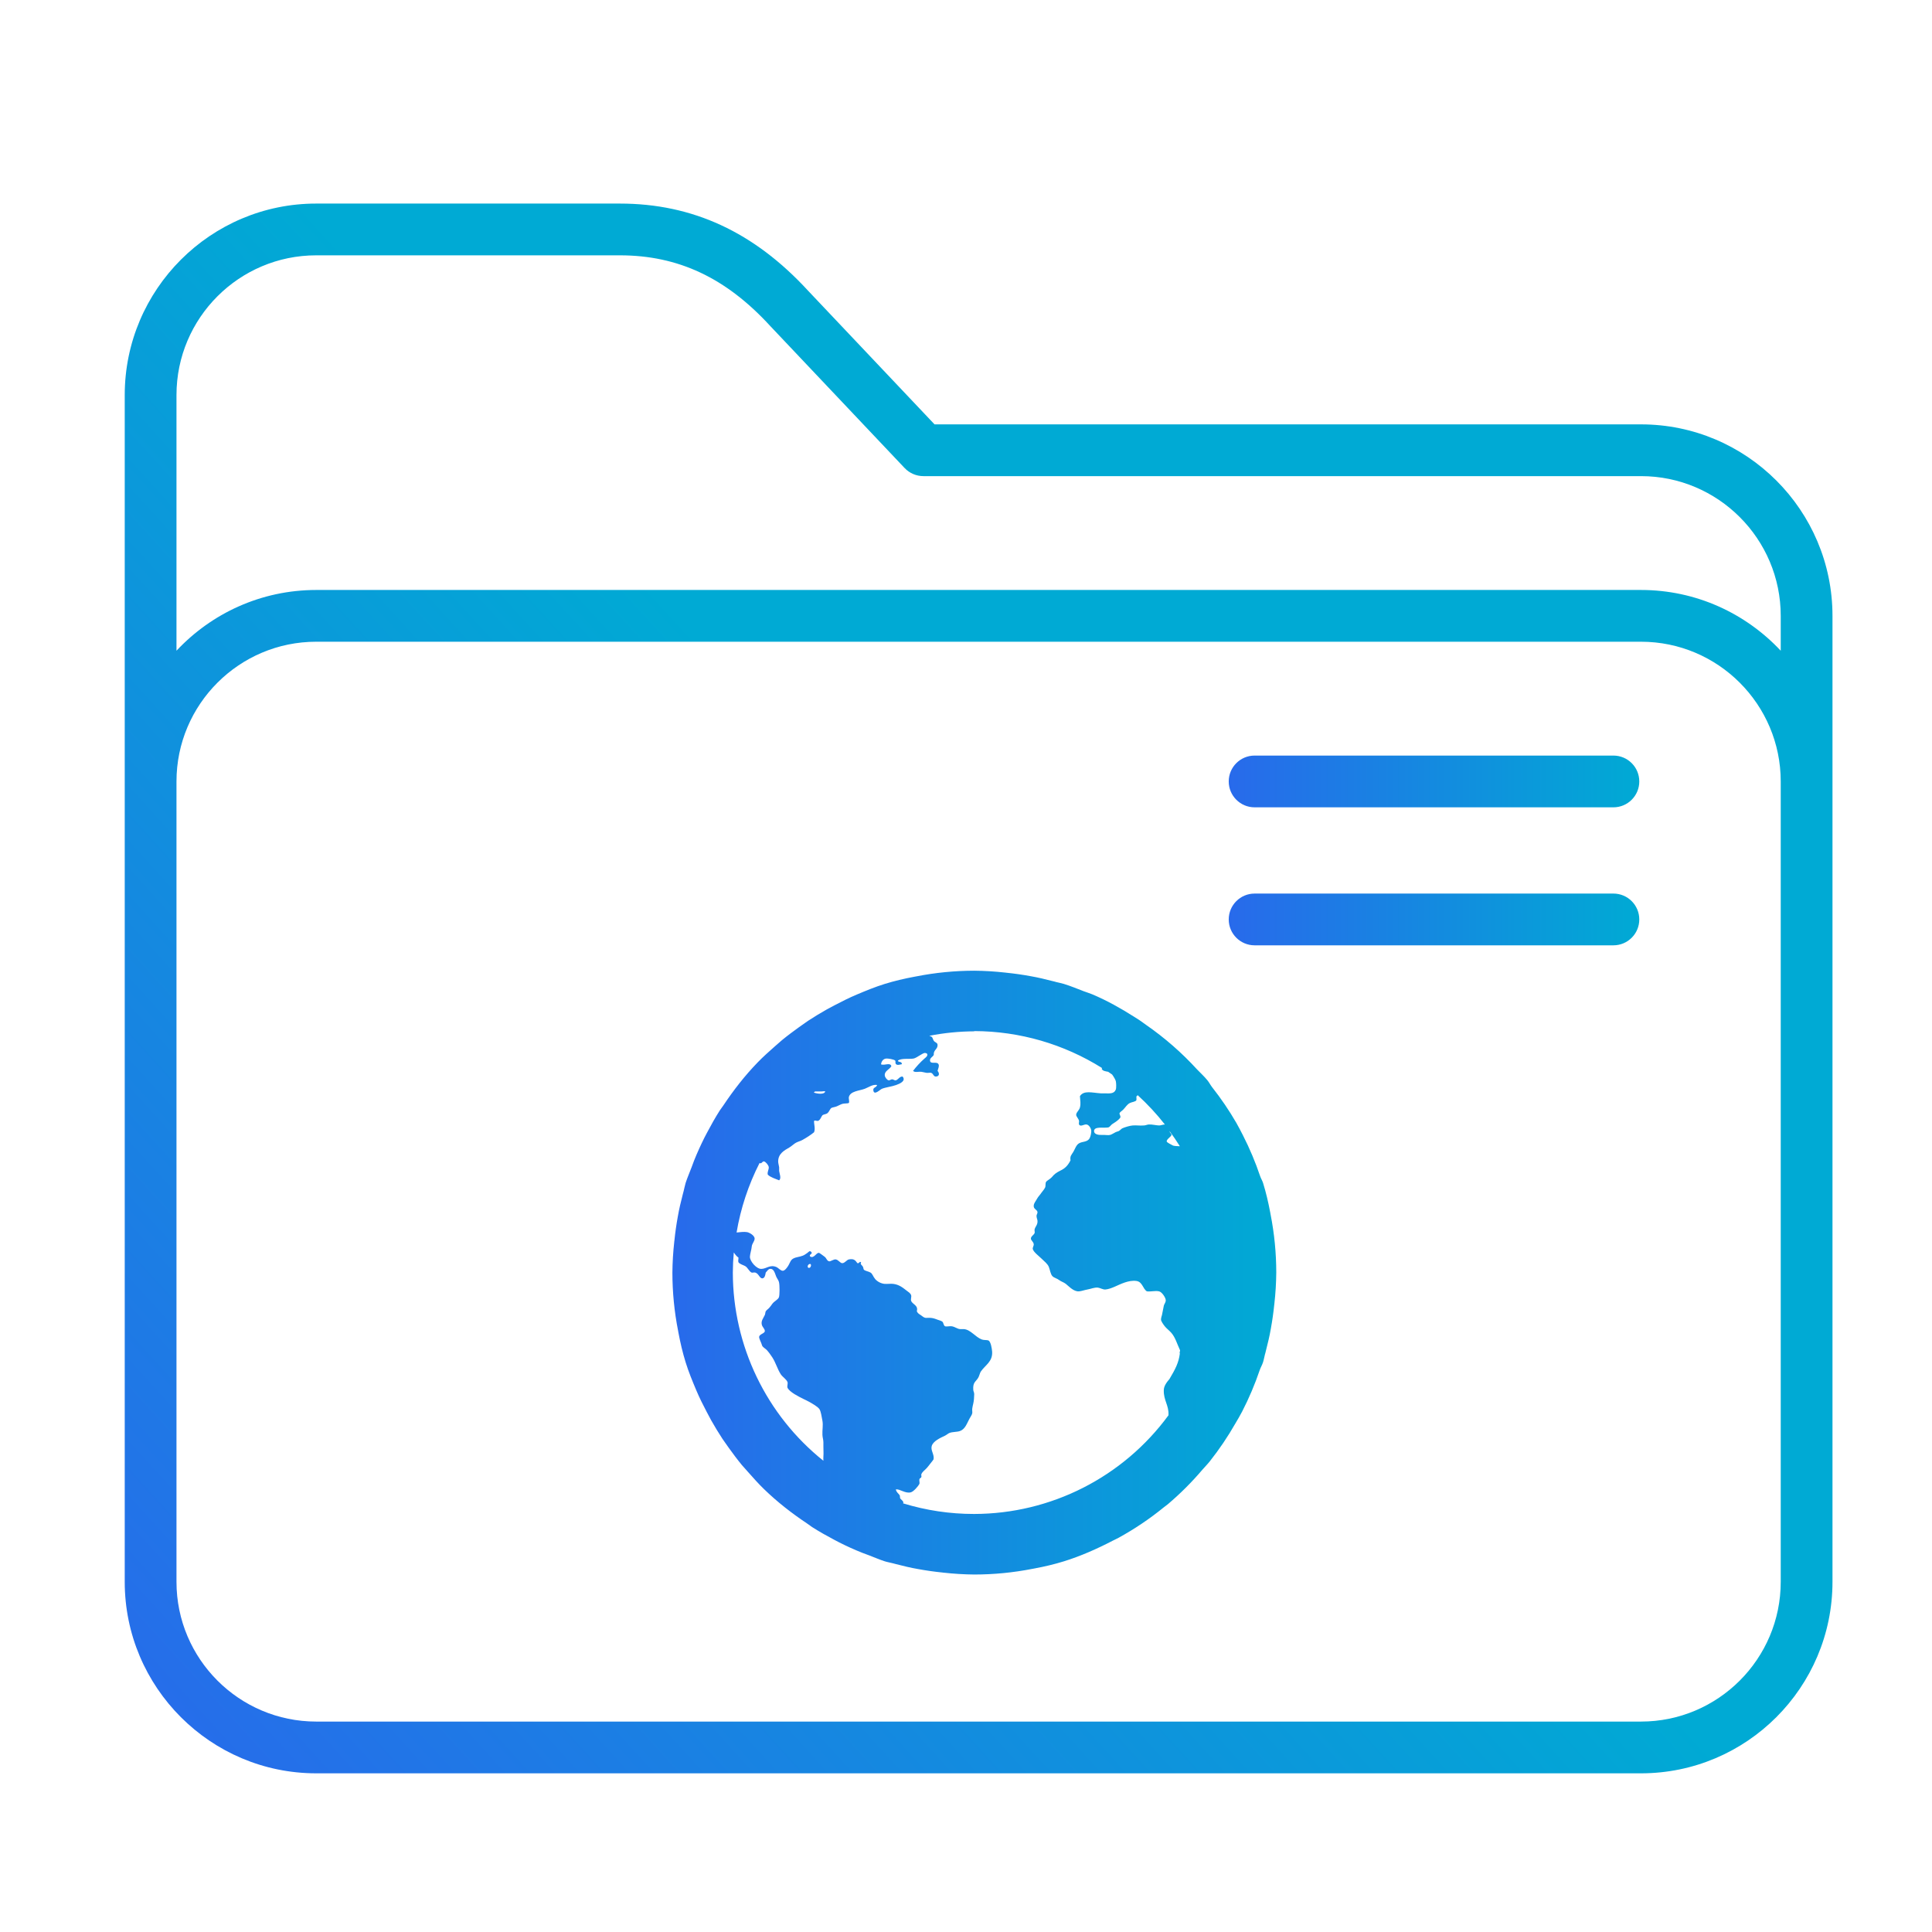
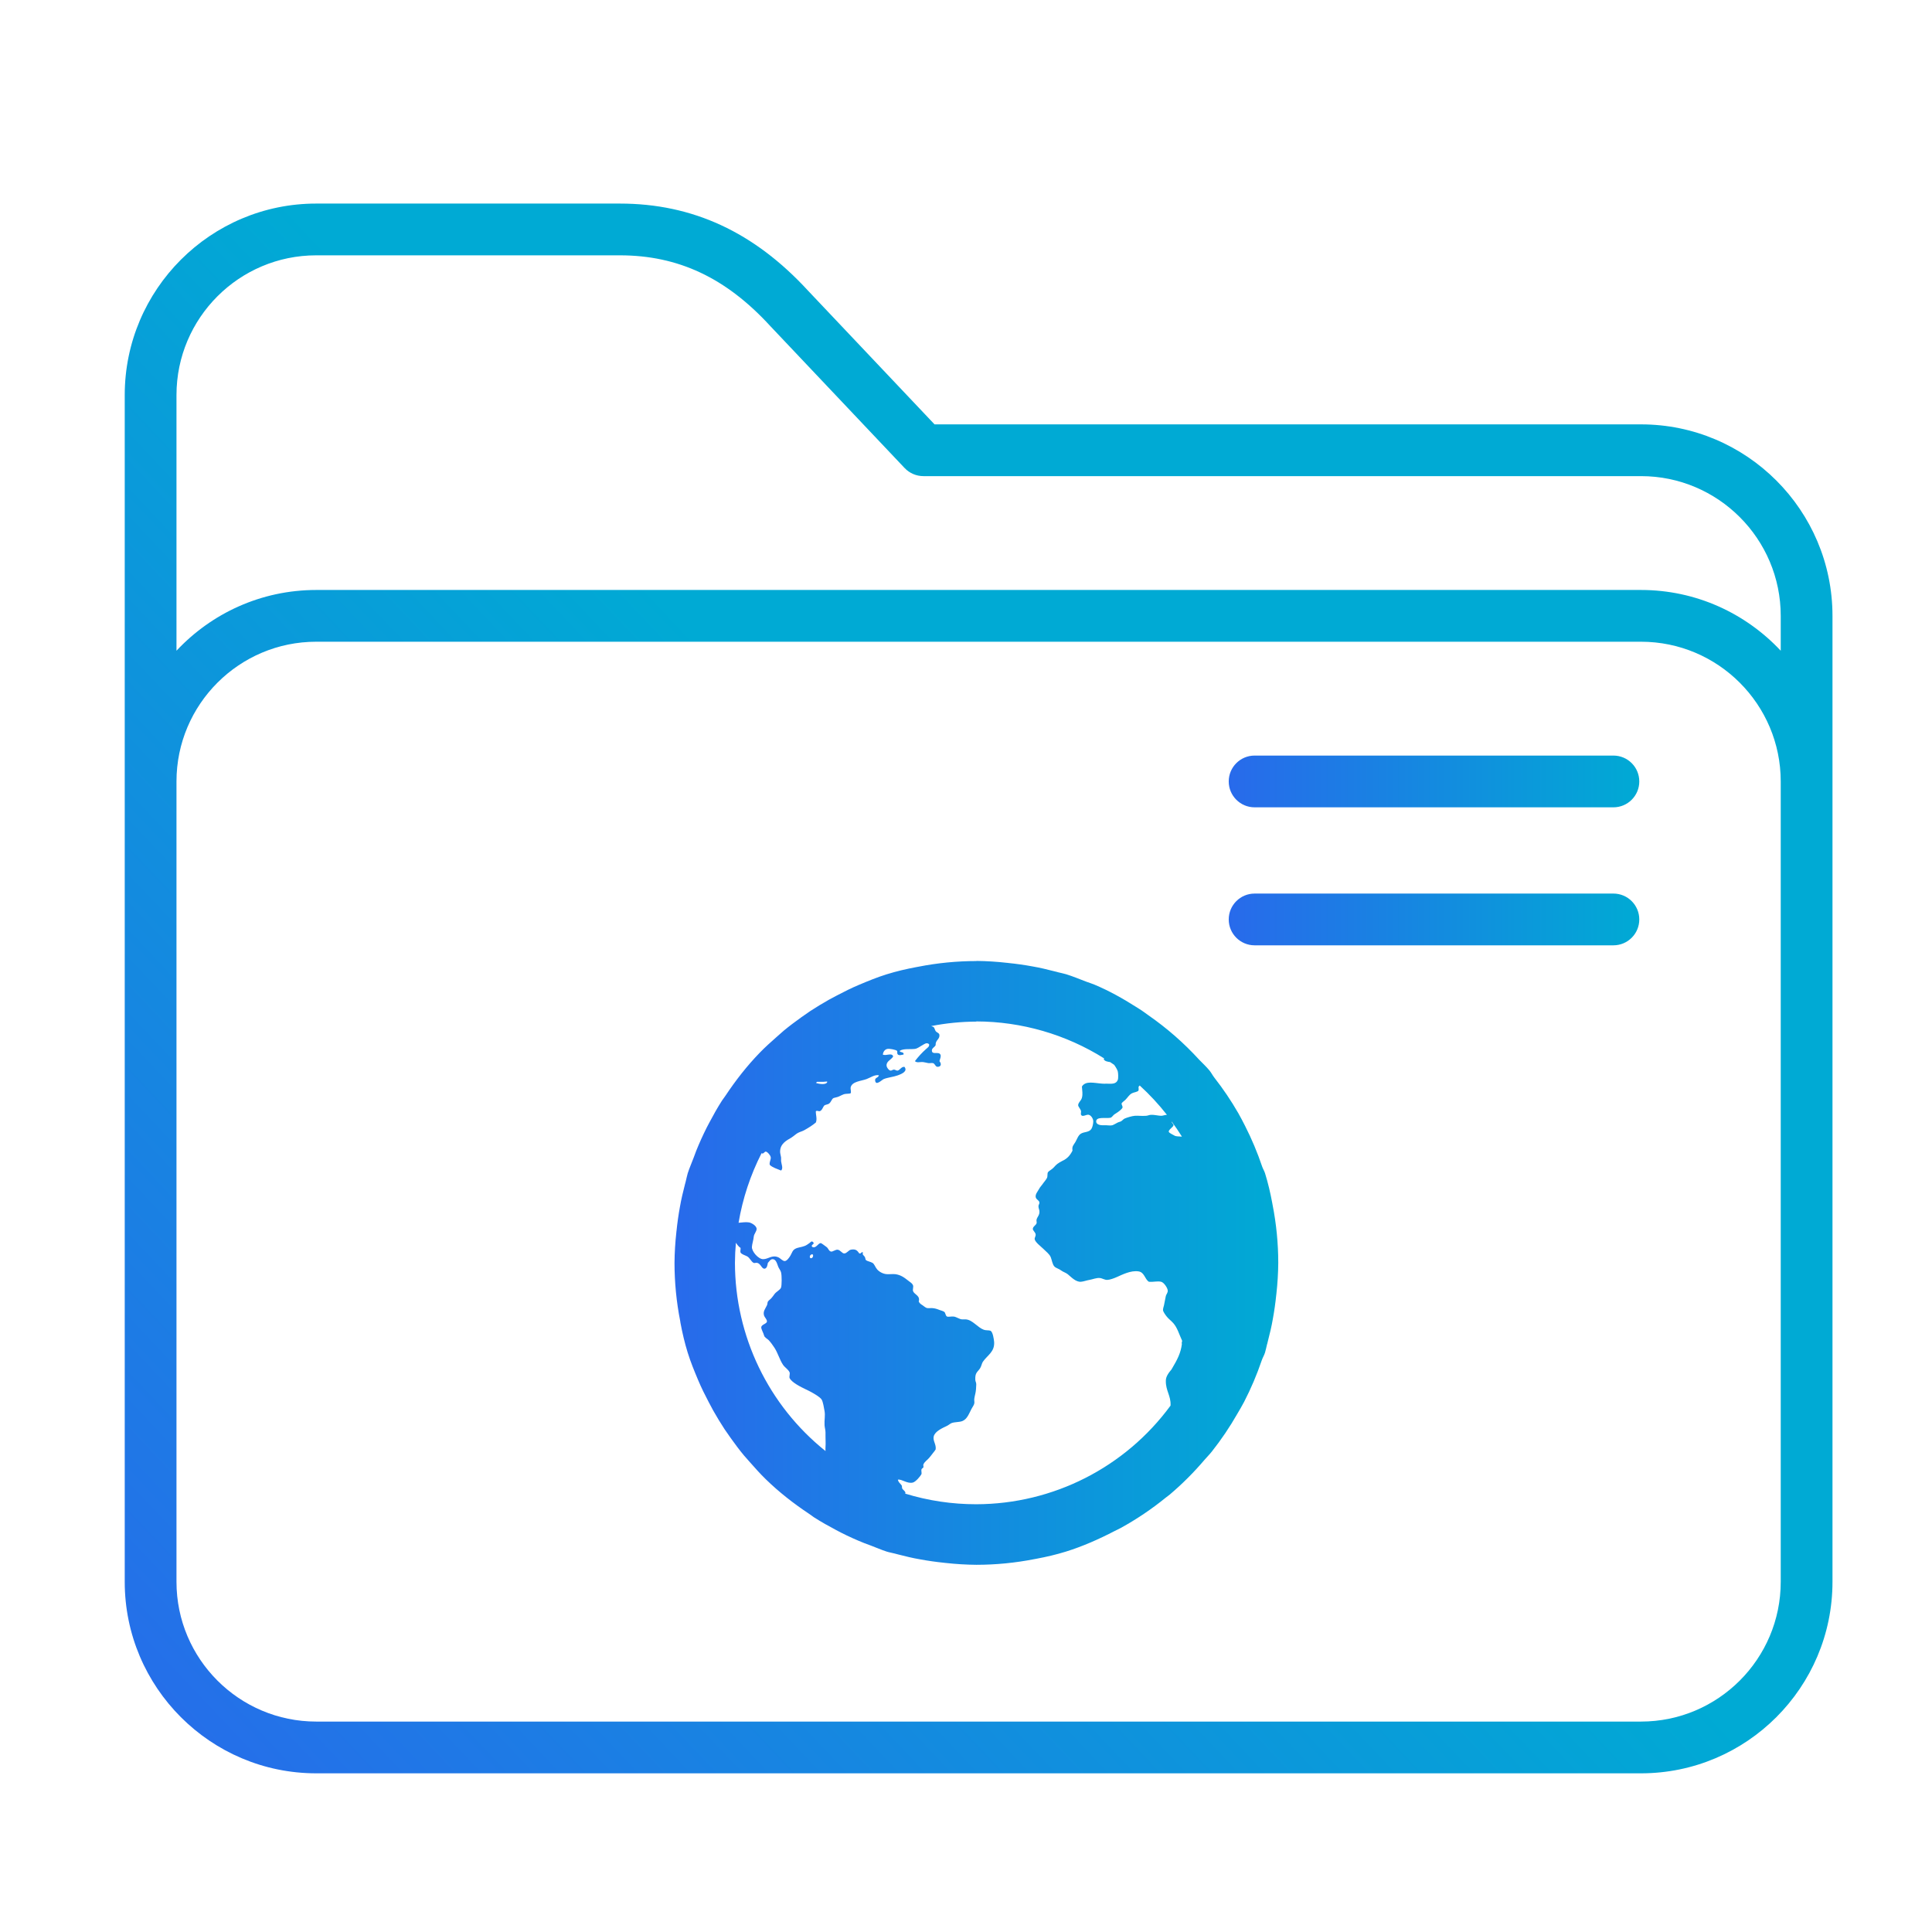
<svg xmlns="http://www.w3.org/2000/svg" xmlns:xlink="http://www.w3.org/1999/xlink" id="svg14" version="1.1" viewBox="0 0 32 32">
  <defs id="defs3051">
-     <linearGradient id="linearGradient847">
-       <stop style="stop-color:#286aeb;stop-opacity:1" offset="0" id="stop843" />
-       <stop style="stop-color:#00aad4;stop-opacity:1" offset="1" id="stop845" />
+     <linearGradient id="linearGradient848">
+       <stop style="stop-color:#286aeb;stop-opacity:1" offset="0" id="stop844" />
+       <stop style="stop-color:#00aad4;stop-opacity:1" offset="1" id="stop846" />
    </linearGradient>
    <style id="current-color-scheme" type="text/css">
      .ColorScheme-Text {
        color:#31363b;
      }
      .ColorScheme-Background {
        color:#eff0f1;
      }
      .ColorScheme-Highlight {
        color:#3daee9;
      }
      .ColorScheme-ViewText {
        color:#31363b;
      }
      .ColorScheme-ViewBackground {
        color:#fcfcfc;
      }
      .ColorScheme-ViewHover {
        color:#93cee9;
      }
      .ColorScheme-ViewFocus{
        color:#3daee9;
      }
      .ColorScheme-ButtonText {
        color:#31363b;
      }
      .ColorScheme-ButtonBackground {
        color:#eff0f1;
      }
      .ColorScheme-ButtonHover {
        color:#93cee9;
      }
      .ColorScheme-ButtonFocus{
        color:#3daee9;
      }
      </style>
-     <linearGradient xlink:href="#linearGradient847" id="linearGradient880" x1="3.536" y1="472.242" x2="255.484" y2="242.942" gradientUnits="userSpaceOnUse" />
-     <linearGradient xlink:href="#linearGradient847" id="linearGradient844" x1="320" y1="187.5" x2="439" y2="187.5" gradientUnits="userSpaceOnUse" />
-     <linearGradient xlink:href="#linearGradient847" id="linearGradient852" x1="320" y1="227.5" x2="439" y2="227.5" gradientUnits="userSpaceOnUse" />
-     <linearGradient xlink:href="#linearGradient847" id="linearGradient858" x1="11.138" y1="21.078" x2="21.138" y2="21.078" gradientUnits="userSpaceOnUse" />
+     <linearGradient xlink:href="#linearGradient848" id="linearGradient850" x1="0.344" y1="481.923" x2="256.09" y2="240.147" gradientUnits="userSpaceOnUse" />
+     <linearGradient xlink:href="#linearGradient848" id="linearGradient858" x1="11.172" y1="20.917" x2="21.171" y2="20.917" gradientUnits="userSpaceOnUse" />
+     <linearGradient xlink:href="#linearGradient848" id="linearGradient866" x1="320" y1="187.5" x2="439" y2="187.5" gradientUnits="userSpaceOnUse" />
+     <linearGradient xlink:href="#linearGradient848" id="linearGradient874" x1="320" y1="227.5" x2="439" y2="227.5" gradientUnits="userSpaceOnUse" />
  </defs>
  <g id="g8" transform="matrix(0.05714286,0,0,0.05714286,2.065953,2.228944)">
-     <path d="M 439.5,84 H 234.729 L 198.09,45.279 C 182.464,28.269 164.607,20 143.5,20 h -88 C 24.897,20 0,44.897 0,75.5 v 344 C 0,450.103 24.897,475 55.5,475 h 384 c 30.603,0 55.5,-24.897 55.5,-55.5 v -280 C 495,108.897 470.103,84 439.5,84 Z M 480,419.5 c 0,22.332 -18.168,40.5 -40.5,40.5 H 55.5 C 33.168,460 15,441.832 15,419.5 v -232 C 15,165.168 33.168,147 55.5,147 h 384 c 22.332,0 40.5,18.168 40.5,40.5 z M 439.5,132 H 55.5 C 39.536,132 25.135,138.784 15,149.61 V 75.5 C 15,53.168 33.168,35 55.5,35 h 88 c 16.92,0 30.768,6.503 43.579,20.465 0.026,0.028 0.052,0.057 0.079,0.084 l 38.895,41.105 C 227.469,98.151 229.439,99 231.5,99 h 208 c 22.332,0 40.5,18.168 40.5,40.5 v 10.11 C 469.865,138.784 455.464,132 439.5,132 Z" id="path2" style="fill:url(#linearGradient880);fill-opacity:1" />
-     <path d="m 431.5,180 h -104 c -4.142,0 -7.5,3.357 -7.5,7.5 0,4.143 3.358,7.5 7.5,7.5 h 104 c 4.142,0 7.5,-3.357 7.5,-7.5 0,-4.143 -3.358,-7.5 -7.5,-7.5 z" id="path4-3" style="fill:url(#linearGradient844);fill-opacity:1.0" />
-     <path d="m 431.5,220 h -104 c -4.142,0 -7.5,3.357 -7.5,7.5 0,4.143 3.358,7.5 7.5,7.5 h 104 c 4.142,0 7.5,-3.357 7.5,-7.5 0,-4.143 -3.358,-7.5 -7.5,-7.5 z" id="path6-6" style="fill:url(#linearGradient852);fill-opacity:1.0" />
+     <path d="M 439.5,84 H 234.729 L 198.09,45.279 C 182.464,28.269 164.607,20 143.5,20 h -88 C 24.897,20 0,44.897 0,75.5 v 344 C 0,450.103 24.897,475 55.5,475 h 384 c 30.603,0 55.5,-24.897 55.5,-55.5 v -280 C 495,108.897 470.103,84 439.5,84 Z M 480,419.5 c 0,22.332 -18.168,40.5 -40.5,40.5 H 55.5 C 33.168,460 15,441.832 15,419.5 v -232 C 15,165.168 33.168,147 55.5,147 h 384 c 22.332,0 40.5,18.168 40.5,40.5 z M 439.5,132 H 55.5 C 39.536,132 25.135,138.784 15,149.61 V 75.5 C 15,53.168 33.168,35 55.5,35 h 88 c 16.92,0 30.768,6.503 43.579,20.465 0.026,0.028 0.052,0.057 0.079,0.084 l 38.895,41.105 C 227.469,98.151 229.439,99 231.5,99 h 208 c 22.332,0 40.5,18.168 40.5,40.5 v 10.11 C 469.865,138.784 455.464,132 439.5,132 Z" id="path2" style="fill:url(#linearGradient850);fill-opacity:1" />
+     <path d="m 431.5,180 h -104 c -4.142,0 -7.5,3.357 -7.5,7.5 0,4.143 3.358,7.5 7.5,7.5 h 104 c 4.142,0 7.5,-3.357 7.5,-7.5 0,-4.143 -3.358,-7.5 -7.5,-7.5 z" id="path4-3" style="fill:url(#linearGradient866);fill-opacity:1.0" />
+     <path d="m 431.5,220 h -104 c -4.142,0 -7.5,3.357 -7.5,7.5 0,4.143 3.358,7.5 7.5,7.5 h 104 c 4.142,0 7.5,-3.357 7.5,-7.5 0,-4.143 -3.358,-7.5 -7.5,-7.5 z" id="path6-6" style="fill:url(#linearGradient874);fill-opacity:1.0" />
  </g>
-   <path id="path12" class="ColorScheme-Background" d="m 16.138,16.078 a 5,5 0 0 0 -0.961,0.094 5,5 0 0 0 -0.033,0.006 c -0.166,0.031 -0.329,0.069 -0.49,0.119 -0.159,0.049 -0.311,0.112 -0.463,0.176 -0.124,0.052 -0.243,0.112 -0.361,0.174 a 5,5 0 0 0 -0.135,0.072 c -0.106,0.06 -0.209,0.122 -0.311,0.189 a 5,5 0 0 0 -0.148,0.104 c -0.097,0.07 -0.193,0.141 -0.285,0.217 A 5,5 0 0 0 12.833,17.332 c -0.096,0.085 -0.192,0.17 -0.281,0.262 -0.213,0.219 -0.402,0.462 -0.572,0.717 a 5,5 0 0 0 -0.057,0.08 c -0.076,0.119 -0.145,0.242 -0.211,0.367 a 5,5 0 0 0 -0.043,0.082 c -0.062,0.124 -0.12,0.251 -0.172,0.381 a 5,5 0 0 0 -0.043,0.115 c -0.032,0.086 -0.07,0.17 -0.098,0.258 -0.014,0.045 -0.021,0.09 -0.033,0.135 a 5,5 0 0 0 -0.014,0.053 c -0.031,0.121 -0.061,0.243 -0.082,0.367 a 5,5 0 0 0 -0.057,0.402 c -4.11e-4,0.004 -0.002,0.008 -0.002,0.012 -1.28e-4,0.001 1.28e-4,0.003 0,0.004 a 5,5 0 0 0 -0.031,0.512 5,5 0 0 0 0.094,0.961 5,5 0 0 0 0.006,0.033 c 0.031,0.166 0.069,0.329 0.119,0.49 0.049,0.159 0.112,0.311 0.176,0.463 0.052,0.124 0.112,0.243 0.174,0.361 a 5,5 0 0 0 0.072,0.135 c 0.06,0.106 0.122,0.209 0.189,0.311 a 5,5 0 0 0 0.104,0.148 c 0.07,0.097 0.141,0.193 0.217,0.285 a 5,5 0 0 0 0.104,0.117 c 0.085,0.096 0.17,0.192 0.262,0.281 0.219,0.213 0.462,0.402 0.717,0.572 a 5,5 0 0 0 0.08,0.057 c 0.119,0.076 0.242,0.145 0.367,0.211 a 5,5 0 0 0 0.082,0.043 c 0.124,0.063 0.251,0.12 0.381,0.172 a 5,5 0 0 0 0.115,0.043 c 0.086,0.032 0.17,0.07 0.258,0.098 0.044,0.014 0.09,0.021 0.135,0.033 a 5,5 0 0 0 0.053,0.014 c 0.121,0.031 0.243,0.061 0.367,0.082 a 5,5 0 0 0 0.402,0.057 c 0.004,4.11e-4 0.008,0.002 0.012,0.002 a 5,5 0 0 0 0.004,0 5,5 0 0 0 0.512,0.031 5,5 0 0 0 0.961,-0.094 5,5 0 0 0 0.033,-0.006 c 0.166,-0.031 0.329,-0.069 0.49,-0.119 0.277,-0.086 0.549,-0.207 0.805,-0.34 0.033,-0.017 0.069,-0.033 0.102,-0.051 a 5,5 0 0 0 0.75,-0.506 c 0.021,-0.017 0.044,-0.032 0.064,-0.049 a 5,5 0 0 0 0.574,-0.574 c 0.04,-0.046 0.083,-0.089 0.121,-0.137 a 5,5 0 0 0 0.422,-0.625 c 0.039,-0.066 0.078,-0.131 0.113,-0.199 a 5,5 0 0 0 0.291,-0.686 c 0.015,-0.045 0.041,-0.085 0.055,-0.131 0.014,-0.044 0.021,-0.09 0.033,-0.135 0.001,-0.004 0.003,-0.008 0.004,-0.012 a 5,5 0 0 0 0.01,-0.041 c 0.031,-0.121 0.061,-0.243 0.082,-0.367 a 5,5 0 0 0 0.057,-0.402 5,5 0 0 0 0.002,-0.012 c 1.28e-4,-0.001 -1.28e-4,-0.003 0,-0.004 a 5,5 0 0 0 0.031,-0.512 5,5 0 0 0 -0.094,-0.961 5,5 0 0 0 -0.006,-0.033 c -0.031,-0.166 -0.069,-0.329 -0.119,-0.49 -0.012,-0.038 -0.034,-0.072 -0.047,-0.109 a 5,5 0 0 0 -0.285,-0.678 c -0.036,-0.071 -0.072,-0.14 -0.111,-0.209 A 5,5 0 0 0 20.077,18.008 c -0.029,-0.037 -0.05,-0.081 -0.08,-0.117 -0.053,-0.064 -0.113,-0.119 -0.17,-0.178 A 5,5 0 0 0 18.985,16.977 c -0.039,-0.027 -0.076,-0.056 -0.115,-0.082 a 5,5 0 0 0 -0.09,-0.057 c -0.219,-0.139 -0.447,-0.267 -0.689,-0.369 -0.045,-0.019 -0.094,-0.033 -0.141,-0.051 -0.109,-0.042 -0.218,-0.087 -0.328,-0.121 -0.045,-0.014 -0.09,-0.021 -0.135,-0.033 -0.004,-0.001 -0.008,-0.003 -0.012,-0.004 a 5,5 0 0 0 -0.041,-0.01 c -0.121,-0.031 -0.243,-0.061 -0.367,-0.082 a 5,5 0 0 0 -0.402,-0.057 5,5 0 0 0 -0.012,-0.002 c -0.001,-1.28e-4 -0.003,1.28e-4 -0.004,0 a 5,5 0 0 0 -0.512,-0.031 z m 0,1 a 4,4 0 0 1 2.117,0.613 c -0.002,0.005 -0.006,0.005 -0.008,0.012 0.018,0.037 0.064,0.041 0.107,0.049 a 4,4 0 0 1 0.066,0.045 c 0.025,0.034 0.055,0.085 0.061,0.109 0.007,0.025 0.011,0.113 0,0.141 -0.028,0.073 -0.104,0.064 -0.188,0.062 -0.023,0 -0.042,0.002 -0.062,0 -0.141,-0.009 -0.28,-0.054 -0.344,0.047 0.004,0.077 0.017,0.12 0,0.188 -0.013,0.049 -0.065,0.082 -0.062,0.125 10e-4,0.022 0.041,0.064 0.047,0.094 0.004,0.016 -0.007,0.048 0,0.062 0.024,0.045 0.083,-0.007 0.125,0 0.04,0.006 0.078,0.065 0.078,0.109 0,0.032 -0.011,0.094 -0.031,0.125 -0.04,0.06 -0.115,0.045 -0.172,0.078 -0.047,0.027 -0.066,0.093 -0.094,0.141 -0.03,0.051 -0.059,0.068 -0.047,0.141 -0.041,0.081 -0.087,0.133 -0.172,0.172 -0.025,0.011 -0.055,0.031 -0.078,0.047 -0.018,0.013 -0.037,0.033 -0.062,0.062 -0.032,0.035 -0.077,0.051 -0.094,0.078 -0.013,0.021 -0.002,0.066 -0.016,0.094 -0.02,0.038 -0.053,0.071 -0.078,0.109 -0.012,0.018 -0.034,0.039 -0.047,0.062 -0.029,0.053 -0.068,0.094 -0.062,0.141 0.004,0.044 0.06,0.055 0.062,0.094 0.002,0.022 -0.017,0.039 -0.016,0.062 0.001,0.035 0.013,0.051 0.016,0.078 0.006,0.067 -0.034,0.094 -0.047,0.141 -0.006,0.022 0.005,0.045 0,0.062 -0.011,0.034 -0.062,0.054 -0.062,0.094 -0.001,0.028 0.044,0.054 0.047,0.094 0.002,0.027 -0.021,0.053 -0.016,0.078 0.01,0.049 0.102,0.118 0.141,0.156 0.052,0.052 0.102,0.086 0.125,0.141 0.019,0.046 0.027,0.122 0.062,0.156 0.026,0.025 0.076,0.036 0.109,0.062 0.032,0.025 0.076,0.036 0.109,0.062 0.056,0.044 0.131,0.131 0.219,0.125 0.046,-0.004 0.089,-0.022 0.141,-0.031 0.054,-0.009 0.117,-0.037 0.172,-0.031 0.042,0.005 0.081,0.034 0.125,0.031 0.045,-0.003 0.104,-0.024 0.156,-0.047 0.09,-0.039 0.228,-0.113 0.359,-0.094 0.1,0.015 0.102,0.127 0.172,0.172 0.08,0.007 0.139,-0.015 0.203,0 0.048,0.012 0.105,0.102 0.109,0.141 0.005,0.039 -0.026,0.069 -0.031,0.094 -0.013,0.053 -0.022,0.123 -0.031,0.156 -0.007,0.026 -0.017,0.052 -0.016,0.078 0,0.024 0.038,0.079 0.062,0.109 0.03,0.038 0.073,0.068 0.109,0.109 0.066,0.076 0.094,0.18 0.141,0.281 0.012,0.025 -0.011,0.031 0,0.062 -0.02,0.153 -0.072,0.253 -0.172,0.422 -0.047,0.054 -0.095,0.119 -0.094,0.188 -0.004,0.164 0.085,0.248 0.078,0.406 -2.65e-4,0.004 2.48e-4,0.003 0,0.006 a 4,4 0 0 1 -3.219,1.635 4,4 0 0 1 -1.178,-0.176 c 2.12e-4,-0.005 0.006,-0.006 0.006,-0.012 -0.002,-0.026 -0.026,-0.039 -0.047,-0.062 -0.017,-0.02 -0.004,-0.044 -0.016,-0.062 -0.022,-0.032 -0.053,-0.047 -0.062,-0.094 0.065,-0.013 0.155,0.073 0.25,0.047 0.045,-0.013 0.12,-0.099 0.141,-0.141 0.006,-0.013 -0.007,-0.063 0,-0.078 0.008,-0.017 0.029,-0.022 0.031,-0.031 0.006,-0.025 -0.005,-0.032 0,-0.047 0.016,-0.046 0.067,-0.076 0.094,-0.109 0.021,-0.025 0.043,-0.052 0.062,-0.078 0.022,-0.028 0.032,-0.038 0.047,-0.062 0.014,-0.083 -0.051,-0.146 -0.031,-0.219 0.022,-0.082 0.14,-0.135 0.219,-0.172 0.027,-0.013 0.055,-0.039 0.078,-0.047 0.054,-0.019 0.121,-0.013 0.172,-0.031 0.085,-0.031 0.114,-0.125 0.156,-0.203 0.02,-0.036 0.043,-0.067 0.047,-0.094 0.003,-0.024 -0.005,-0.051 0,-0.078 0.005,-0.027 0.008,-0.048 0.016,-0.078 0.01,-0.039 0.016,-0.113 0.016,-0.156 0,-0.036 -0.015,-0.045 -0.016,-0.078 -0.006,-0.118 0.035,-0.123 0.078,-0.188 0.022,-0.032 0.031,-0.087 0.047,-0.109 0.074,-0.109 0.197,-0.163 0.188,-0.328 -0.004,-0.054 -0.022,-0.17 -0.062,-0.188 -0.023,-0.01 -0.076,-0.003 -0.109,-0.016 -0.107,-0.04 -0.185,-0.163 -0.297,-0.172 -0.024,-0.001 -0.036,10e-4 -0.062,0 -0.044,-0.001 -0.091,-0.041 -0.141,-0.047 -0.031,-0.004 -0.091,0.009 -0.109,0 -0.028,-0.014 -0.024,-0.063 -0.047,-0.078 -0.018,-0.013 -0.05,-0.021 -0.078,-0.031 -0.045,-0.017 -0.073,-0.028 -0.125,-0.031 -0.016,-0.001 -0.06,0.003 -0.078,0 -0.028,-0.005 -0.052,-0.031 -0.078,-0.047 -0.033,-0.02 -0.049,-0.034 -0.062,-0.062 0.03,-0.098 -0.074,-0.115 -0.094,-0.172 -0.009,-0.026 0.009,-0.07 0,-0.094 -0.012,-0.034 -0.041,-0.05 -0.078,-0.078 -0.065,-0.051 -0.125,-0.098 -0.219,-0.109 -0.042,-0.005 -0.091,0.003 -0.141,0 -0.053,-0.004 -0.116,-0.033 -0.156,-0.078 -0.038,-0.045 -0.045,-0.089 -0.078,-0.109 -0.032,-0.02 -0.088,-0.026 -0.109,-0.047 -0.01,-0.009 -0.007,-0.026 -0.016,-0.047 -0.016,-0.033 -0.051,-0.038 -0.031,-0.078 -0.036,-0.018 -0.023,0.023 -0.062,0.016 -0.035,-0.05 -0.061,-0.078 -0.141,-0.062 -0.036,0.007 -0.067,0.062 -0.109,0.062 -0.035,0.001 -0.063,-0.056 -0.109,-0.062 -0.035,-0.005 -0.085,0.037 -0.109,0.031 -0.039,-0.007 -0.043,-0.055 -0.078,-0.078 -0.026,-0.017 -0.079,-0.063 -0.094,-0.062 -0.045,10e-4 -0.078,0.096 -0.141,0.062 -0.031,-0.039 0.052,-0.042 0.016,-0.078 -0.027,-0.027 -0.041,0.001 -0.062,0.016 -0.025,0.017 -0.05,0.037 -0.078,0.047 -0.063,0.024 -0.107,0.021 -0.156,0.047 -0.045,0.024 -0.052,0.063 -0.078,0.109 -0.021,0.038 -0.062,0.092 -0.094,0.094 -0.038,0.002 -0.075,-0.048 -0.109,-0.062 -0.105,-0.045 -0.164,0.03 -0.25,0.031 -0.08,10e-4 -0.191,-0.128 -0.188,-0.203 0.002,-0.046 0.026,-0.115 0.031,-0.172 0.005,-0.045 0.046,-0.083 0.047,-0.125 10e-4,-0.055 -0.089,-0.103 -0.125,-0.109 -0.051,-0.009 -0.112,1.84e-4 -0.174,0.006 a 4,4 0 0 1 0.381,-1.152 c 0.003,9.2e-4 0.009,0.006 0.012,0.006 0.029,0.001 0.035,-0.036 0.062,-0.031 0.027,0.005 0.074,0.061 0.078,0.094 0.004,0.041 -0.028,0.08 -0.016,0.125 0.043,0.044 0.127,0.068 0.188,0.094 0.04,-0.033 0.006,-0.109 0,-0.156 -10e-4,-0.021 0.002,-0.043 0,-0.062 -0.005,-0.033 -0.016,-0.066 -0.016,-0.094 0,-0.13 0.1,-0.183 0.188,-0.234 0.037,-0.022 0.077,-0.062 0.109,-0.078 0.046,-0.023 0.071,-0.025 0.109,-0.047 0.069,-0.039 0.134,-0.081 0.188,-0.125 0.025,-0.059 -0.002,-0.129 0,-0.188 0.025,-0.015 0.036,0.002 0.062,0 0.042,-0.009 0.055,-0.07 0.078,-0.094 0.014,-0.014 0.062,-0.018 0.078,-0.031 0.042,-0.033 0.042,-0.079 0.078,-0.094 0.013,-0.005 0.042,-0.01 0.062,-0.016 0.027,-0.007 0.066,-0.032 0.109,-0.047 0.028,-0.01 0.099,-0.005 0.109,-0.016 0.014,-0.014 -0.004,-0.073 0,-0.094 0.022,-0.103 0.174,-0.106 0.266,-0.141 0.064,-0.025 0.132,-0.076 0.203,-0.062 -0.014,0.049 -0.074,0.035 -0.062,0.094 0.015,0.083 0.112,-0.02 0.141,-0.031 0.056,-0.024 0.162,-0.036 0.234,-0.062 0.064,-0.023 0.169,-0.067 0.109,-0.141 -0.05,-0.003 -0.066,0.044 -0.109,0.062 -0.03,0.005 -0.037,-0.014 -0.062,-0.016 -0.025,-0.001 -0.038,0.02 -0.062,0.016 -0.025,-0.005 -0.059,-0.049 -0.062,-0.078 -0.01,-0.076 0.079,-0.1 0.109,-0.156 -0.021,-0.069 -0.114,-0.004 -0.172,-0.031 0.006,-0.041 0.03,-0.086 0.078,-0.094 0.039,-0.006 0.133,0.012 0.156,0.031 0.014,0.012 -0.005,0.043 0.016,0.062 0.024,0.021 0.063,0.005 0.094,0 0.011,-0.052 -0.072,-0.029 -0.062,-0.062 0.062,-0.04 0.175,-0.021 0.25,-0.031 0.044,-0.006 0.086,-0.042 0.125,-0.062 0.036,-0.021 0.071,-0.05 0.109,-0.016 0.011,0.037 -0.026,0.059 -0.047,0.078 -0.07,0.062 -0.133,0.131 -0.188,0.203 0.034,0.033 0.084,0.009 0.141,0.016 0.022,0.003 0.055,0.012 0.078,0.016 0.027,0.005 0.056,-0.005 0.078,0 0.038,0.009 0.04,0.062 0.078,0.062 0.062,0 0.067,-0.052 0.031,-0.094 0.011,-0.043 0.031,-0.079 0.016,-0.109 -0.028,-0.056 -0.135,0.009 -0.141,-0.062 -0.004,-0.045 0.046,-0.059 0.062,-0.094 -0.007,-0.087 0.072,-0.093 0.062,-0.172 -0.005,-0.033 -0.04,-0.032 -0.062,-0.062 -0.012,-0.016 -0.018,-0.051 -0.031,-0.062 -0.012,-0.01 -0.028,-0.013 -0.043,-0.02 a 4,4 0 0 1 0.746,-0.074 z m -2.639,1 c 0.012,-0.002 0.031,0.002 0.045,0 0.021,-10e-4 0.04,0 0.062,0 0.023,0 0.053,-0.009 0.062,0 -0.014,0.056 -0.135,0.038 -0.189,0.018 a 4,4 0 0 1 0.02,-0.018 z m 5.344,0.061 a 4,4 0 0 1 0.451,0.486 c -0.033,0 -0.066,0.016 -0.094,0.016 -0.04,0.001 -0.122,-0.02 -0.172,-0.016 -0.03,0.002 -0.05,0.014 -0.078,0.016 -0.079,0.006 -0.126,-0.005 -0.188,0 -0.045,0.003 -0.13,0.028 -0.172,0.047 -0.021,0.01 -0.035,0.033 -0.062,0.047 -0.013,0.006 -0.03,0.008 -0.047,0.016 -0.025,0.012 -0.069,0.041 -0.094,0.047 -0.035,0.009 -0.076,-0.003 -0.141,0 -0.046,0.002 -0.124,-0.007 -0.125,-0.062 -10e-4,-0.085 0.154,-0.048 0.234,-0.062 0.03,-0.006 0.042,-0.042 0.078,-0.062 0.017,-0.01 0.03,-0.02 0.047,-0.031 0.027,-0.019 0.074,-0.056 0.078,-0.078 0.003,-0.02 -0.018,-0.048 -0.016,-0.062 0.004,-0.019 0.038,-0.038 0.062,-0.062 0.038,-0.038 0.062,-0.085 0.109,-0.109 0.032,-0.017 0.095,-0.021 0.109,-0.047 0.004,-0.029 -9.9e-4,-0.036 0,-0.062 0.011,-0.01 0.014,-0.012 0.018,-0.018 z m 0.529,0.596 a 4,4 0 0 1 0.17,0.25 c -0.005,-1.06e-4 -0.008,8.75e-4 -0.014,0 -0.031,-0.003 -0.084,-1.95e-4 -0.109,-0.016 -0.025,-0.015 -0.087,-0.042 -0.094,-0.062 -0.01,-0.034 0.076,-0.081 0.078,-0.109 0.002,-0.022 -0.027,-0.03 -0.031,-0.062 z m -7.219,2.008 c 0.024,0.035 0.05,0.07 0.078,0.086 0.002,0.029 -0.009,0.056 0,0.078 0.024,0.032 0.071,0.042 0.109,0.062 0.046,0.025 0.066,0.089 0.109,0.109 0.015,0.006 0.039,-0.007 0.062,0 0.06,0.018 0.073,0.109 0.125,0.094 0.034,-0.01 0.041,-0.061 0.047,-0.094 0.023,-0.025 0.043,-0.062 0.078,-0.062 0.056,-10e-4 0.073,0.07 0.094,0.125 0.012,0.031 0.039,0.061 0.047,0.094 0.014,0.056 0.012,0.216 0,0.25 -0.015,0.042 -0.075,0.064 -0.109,0.109 -0.016,0.022 -0.034,0.048 -0.047,0.062 -0.022,0.027 -0.046,0.038 -0.062,0.062 -0.009,0.014 -0.007,0.043 -0.016,0.062 -0.027,0.058 -0.07,0.102 -0.047,0.172 0.009,0.028 0.047,0.06 0.047,0.094 0,0.04 -0.087,0.05 -0.094,0.094 -0.005,0.032 0.037,0.098 0.047,0.141 0.007,0.032 0.059,0.057 0.078,0.078 0.032,0.035 0.065,0.08 0.094,0.125 0.057,0.088 0.084,0.195 0.141,0.281 0.03,0.044 0.089,0.078 0.109,0.125 0.01,0.024 -0.009,0.072 0,0.094 0.033,0.074 0.192,0.151 0.266,0.188 0.035,0.017 0.062,0.029 0.094,0.047 0.048,0.027 0.147,0.082 0.172,0.125 0.022,0.038 0.036,0.127 0.047,0.188 0.014,0.08 -0.004,0.148 0,0.234 0.002,0.047 0.016,0.078 0.016,0.125 0,0.016 10e-4,0.046 0,0.062 -0.001,0.056 0.005,0.115 0,0.172 -0.002,0.023 -7.5e-4,0.048 0,0.07 a 4,4 0 0 1 -1.5,-3.117 4,4 0 0 1 0.016,-0.336 z m 1.25,0.195 c 0.044,-0.02 0.035,0.057 0,0.062 -0.034,0.005 -0.033,-0.047 0,-0.062 z" style="color:#eff0f1;fill:url(#linearGradient858);fill-opacity:1.0;stroke:none" />
+   <path id="path12" class="ColorScheme-Background" d="m 16.172,15.918 a 5,5 0 0 0 -0.961,0.094 5,5 0 0 0 -0.033,0.006 c -0.166,0.031 -0.329,0.069 -0.49,0.119 -0.159,0.049 -0.311,0.112 -0.463,0.176 -0.124,0.052 -0.243,0.112 -0.361,0.174 a 5,5 0 0 0 -0.135,0.072 c -0.106,0.06 -0.209,0.122 -0.311,0.189 a 5,5 0 0 0 -0.148,0.103 c -0.097,0.07 -0.193,0.141 -0.285,0.217 a 5,5 0 0 0 -0.117,0.103 c -0.096,0.085 -0.192,0.17 -0.281,0.262 -0.213,0.219 -0.402,0.461 -0.572,0.717 a 5,5 0 0 0 -0.057,0.08 c -0.076,0.119 -0.145,0.242 -0.211,0.367 a 5,5 0 0 0 -0.043,0.082 c -0.062,0.124 -0.12,0.251 -0.172,0.381 a 5,5 0 0 0 -0.043,0.115 c -0.032,0.086 -0.07,0.17 -0.098,0.258 -0.014,0.045 -0.021,0.09 -0.033,0.135 a 5,5 0 0 0 -0.014,0.053 c -0.031,0.121 -0.061,0.243 -0.082,0.367 a 5,5 0 0 0 -0.057,0.402 c -4.1e-4,0.004 -0.002,0.008 -0.002,0.012 -1.29e-4,0.001 1.3e-4,0.003 0,0.004 a 5,5 0 0 0 -0.031,0.512 5,5 0 0 0 0.094,0.961 5,5 0 0 0 0.005,0.033 c 0.031,0.166 0.069,0.329 0.119,0.49 0.049,0.159 0.112,0.311 0.176,0.463 0.052,0.124 0.112,0.243 0.174,0.361 a 5,5 0 0 0 0.072,0.135 c 0.06,0.106 0.122,0.209 0.189,0.311 a 5,5 0 0 0 0.103,0.148 c 0.07,0.097 0.14,0.193 0.217,0.285 a 5,5 0 0 0 0.103,0.117 c 0.085,0.096 0.17,0.192 0.262,0.281 0.219,0.213 0.461,0.402 0.717,0.572 a 5,5 0 0 0 0.08,0.057 c 0.119,0.076 0.242,0.145 0.367,0.211 a 5,5 0 0 0 0.082,0.043 c 0.124,0.063 0.251,0.12 0.381,0.172 a 5,5 0 0 0 0.115,0.043 c 0.086,0.032 0.17,0.07 0.258,0.098 0.044,0.014 0.09,0.021 0.135,0.033 a 5,5 0 0 0 0.053,0.014 c 0.121,0.031 0.243,0.061 0.367,0.082 a 5,5 0 0 0 0.402,0.057 c 0.005,4.12e-4 0.007,0.002 0.012,0.002 a 5,5 0 0 0 0.005,0 5,5 0 0 0 0.512,0.031 5,5 0 0 0 0.961,-0.094 5,5 0 0 0 0.033,-0.006 c 0.166,-0.031 0.329,-0.069 0.49,-0.119 0.277,-0.086 0.549,-0.207 0.805,-0.34 0.033,-0.017 0.069,-0.033 0.102,-0.051 a 5,5 0 0 0 0.75,-0.506 c 0.021,-0.017 0.044,-0.032 0.064,-0.049 a 5,5 0 0 0 0.574,-0.574 c 0.04,-0.046 0.083,-0.089 0.121,-0.137 a 5,5 0 0 0 0.422,-0.625 c 0.038,-0.066 0.078,-0.131 0.113,-0.199 a 5,5 0 0 0 0.291,-0.685 c 0.015,-0.045 0.041,-0.085 0.055,-0.131 0.014,-0.045 0.021,-0.09 0.033,-0.135 0.001,-0.004 0.003,-0.008 0.004,-0.012 a 5,5 0 0 0 0.01,-0.041 c 0.031,-0.121 0.061,-0.243 0.082,-0.367 a 5,5 0 0 0 0.057,-0.402 5,5 0 0 0 0.002,-0.012 c 1.26e-4,-0.001 -1.37e-4,-0.003 0,-0.004 a 5,5 0 0 0 0.031,-0.512 5,5 0 0 0 -0.094,-0.961 5,5 0 0 0 -0.006,-0.033 c -0.031,-0.166 -0.069,-0.329 -0.119,-0.49 -0.012,-0.038 -0.034,-0.072 -0.047,-0.109 a 5,5 0 0 0 -0.285,-0.678 c -0.036,-0.071 -0.072,-0.14 -0.111,-0.209 a 5,5 0 0 0 -0.398,-0.59 c -0.029,-0.037 -0.05,-0.081 -0.08,-0.117 -0.053,-0.064 -0.113,-0.119 -0.17,-0.178 a 5,5 0 0 0 -0.841,-0.736 c -0.038,-0.027 -0.076,-0.056 -0.115,-0.082 a 5,5 0 0 0 -0.09,-0.057 c -0.22,-0.14 -0.447,-0.267 -0.69,-0.369 -0.045,-0.019 -0.094,-0.033 -0.141,-0.051 -0.109,-0.042 -0.218,-0.087 -0.328,-0.121 -0.045,-0.014 -0.09,-0.021 -0.135,-0.033 -0.004,-0.001 -0.007,-0.003 -0.012,-0.004 a 5,5 0 0 0 -0.041,-0.01 c -0.121,-0.031 -0.243,-0.061 -0.367,-0.082 a 5,5 0 0 0 -0.402,-0.057 5,5 0 0 0 -0.012,-0.002 c -0.002,-1.33e-4 -0.003,1.4e-4 -0.005,0 a 5,5 0 0 0 -0.511,-0.032 z m 0,1 a 4,4 0 0 1 2.117,0.613 c -0.002,0.004 -0.006,0.004 -0.008,0.012 0.018,0.037 0.064,0.041 0.107,0.049 a 4,4 0 0 1 0.066,0.045 c 0.025,0.034 0.055,0.085 0.06,0.109 0.007,0.025 0.011,0.113 0,0.141 -0.028,0.073 -0.104,0.064 -0.187,0.062 -0.023,0 -0.042,0.002 -0.063,0 -0.141,-0.009 -0.28,-0.054 -0.344,0.047 0.004,0.077 0.017,0.12 0,0.187 -0.013,0.049 -0.065,0.082 -0.062,0.125 9.99e-4,0.022 0.041,0.064 0.047,0.094 0.004,0.016 -0.007,0.048 0,0.062 0.024,0.045 0.083,-0.007 0.125,0 0.04,0.006 0.078,0.065 0.078,0.109 0,0.032 -0.011,0.094 -0.031,0.125 -0.04,0.06 -0.115,0.045 -0.172,0.078 -0.047,0.027 -0.066,0.093 -0.094,0.141 -0.03,0.051 -0.059,0.068 -0.047,0.141 -0.041,0.081 -0.087,0.133 -0.172,0.172 -0.024,0.011 -0.055,0.031 -0.078,0.047 -0.018,0.013 -0.037,0.033 -0.063,0.062 -0.032,0.035 -0.076,0.051 -0.094,0.078 -0.013,0.021 -0.002,0.066 -0.016,0.094 -0.02,0.038 -0.053,0.071 -0.078,0.109 -0.012,0.018 -0.034,0.039 -0.047,0.063 -0.029,0.053 -0.068,0.094 -0.062,0.141 0.004,0.045 0.06,0.055 0.062,0.094 0.002,0.022 -0.017,0.039 -0.016,0.062 0.001,0.034 0.013,0.051 0.016,0.078 0.006,0.067 -0.034,0.094 -0.047,0.141 -0.006,0.022 0.006,0.045 0,0.062 -0.011,0.034 -0.062,0.054 -0.062,0.094 -10e-4,0.028 0.044,0.054 0.047,0.094 0.002,0.027 -0.021,0.053 -0.016,0.078 0.01,0.049 0.102,0.118 0.141,0.156 0.052,0.052 0.102,0.086 0.125,0.141 0.019,0.046 0.027,0.122 0.063,0.156 0.026,0.025 0.076,0.036 0.109,0.063 0.032,0.024 0.076,0.036 0.109,0.062 0.055,0.044 0.131,0.131 0.219,0.125 0.046,-0.004 0.089,-0.022 0.141,-0.031 0.054,-0.009 0.117,-0.037 0.172,-0.031 0.042,0.004 0.081,0.034 0.125,0.031 0.045,-0.003 0.104,-0.024 0.156,-0.047 0.09,-0.039 0.228,-0.113 0.359,-0.094 0.1,0.015 0.102,0.127 0.172,0.172 0.08,0.007 0.139,-0.015 0.203,0 0.048,0.012 0.105,0.102 0.109,0.141 0.006,0.039 -0.026,0.069 -0.031,0.094 -0.013,0.053 -0.022,0.123 -0.031,0.156 -0.007,0.026 -0.016,0.052 -0.016,0.078 0,0.024 0.038,0.078 0.063,0.109 0.03,0.038 0.073,0.068 0.109,0.109 0.066,0.076 0.094,0.18 0.141,0.281 0.012,0.026 -0.011,0.031 0,0.062 -0.02,0.153 -0.072,0.253 -0.172,0.422 -0.047,0.055 -0.095,0.119 -0.094,0.187 -0.004,0.164 0.085,0.248 0.078,0.406 -2.61e-4,0.003 2.52e-4,0.002 0,0.006 a 4,4 0 0 1 -3.218,1.634 4,4 0 0 1 -1.178,-0.176 c 2.13e-4,-0.004 0.006,-0.006 0.005,-0.012 -0.003,-0.026 -0.026,-0.039 -0.047,-0.063 -0.017,-0.02 -0.005,-0.044 -0.016,-0.062 -0.022,-0.032 -0.053,-0.047 -0.062,-0.094 0.065,-0.013 0.155,0.073 0.25,0.047 0.045,-0.013 0.12,-0.099 0.141,-0.141 0.005,-0.013 -0.007,-0.063 0,-0.078 0.008,-0.017 0.029,-0.022 0.031,-0.031 0.005,-0.025 -0.005,-0.032 0,-0.047 0.016,-0.046 0.067,-0.076 0.094,-0.109 0.021,-0.025 0.043,-0.052 0.062,-0.078 0.022,-0.028 0.032,-0.038 0.047,-0.063 0.014,-0.083 -0.051,-0.146 -0.031,-0.219 0.022,-0.082 0.14,-0.135 0.219,-0.172 0.027,-0.013 0.055,-0.039 0.078,-0.047 0.054,-0.019 0.121,-0.013 0.172,-0.031 0.085,-0.031 0.114,-0.125 0.156,-0.203 0.02,-0.036 0.043,-0.067 0.047,-0.094 0.004,-0.024 -0.005,-0.051 0,-0.078 0.005,-0.027 0.008,-0.048 0.016,-0.078 0.01,-0.039 0.016,-0.113 0.016,-0.156 0,-0.036 -0.015,-0.045 -0.016,-0.078 -0.005,-0.118 0.035,-0.123 0.078,-0.187 0.022,-0.032 0.031,-0.087 0.047,-0.109 0.074,-0.109 0.197,-0.163 0.187,-0.328 -0.005,-0.054 -0.022,-0.17 -0.062,-0.187 -0.023,-0.01 -0.076,-0.003 -0.109,-0.016 -0.107,-0.04 -0.185,-0.163 -0.297,-0.172 -0.024,-10e-4 -0.036,0.001 -0.062,0 -0.044,-10e-4 -0.091,-0.041 -0.141,-0.047 -0.031,-0.004 -0.091,0.009 -0.109,0 -0.028,-0.014 -0.024,-0.063 -0.047,-0.078 -0.018,-0.013 -0.05,-0.021 -0.078,-0.031 -0.045,-0.017 -0.073,-0.028 -0.125,-0.031 -0.016,-0.001 -0.06,0.003 -0.078,0 -0.028,-0.004 -0.052,-0.031 -0.078,-0.047 -0.033,-0.02 -0.049,-0.034 -0.063,-0.062 0.03,-0.098 -0.074,-0.115 -0.094,-0.172 -0.009,-0.026 0.009,-0.07 0,-0.094 -0.012,-0.034 -0.041,-0.05 -0.078,-0.078 -0.065,-0.051 -0.125,-0.098 -0.219,-0.109 -0.042,-0.004 -0.091,0.003 -0.141,0 -0.053,-0.004 -0.116,-0.033 -0.156,-0.078 -0.038,-0.045 -0.044,-0.088 -0.078,-0.109 -0.032,-0.02 -0.088,-0.026 -0.109,-0.047 -0.01,-0.009 -0.006,-0.026 -0.016,-0.047 -0.016,-0.033 -0.051,-0.038 -0.031,-0.078 -0.036,-0.018 -0.023,0.023 -0.062,0.016 -0.035,-0.05 -0.061,-0.078 -0.141,-0.062 -0.036,0.007 -0.067,0.062 -0.109,0.062 -0.035,10e-4 -0.063,-0.056 -0.109,-0.062 -0.035,-0.004 -0.085,0.037 -0.109,0.031 -0.039,-0.007 -0.043,-0.055 -0.078,-0.078 -0.026,-0.017 -0.079,-0.063 -0.094,-0.062 -0.045,0.001 -0.078,0.096 -0.141,0.062 -0.031,-0.039 0.052,-0.042 0.016,-0.078 -0.027,-0.027 -0.041,0.001 -0.062,0.016 -0.025,0.017 -0.05,0.037 -0.078,0.047 -0.063,0.024 -0.107,0.021 -0.156,0.047 -0.045,0.024 -0.052,0.063 -0.078,0.109 -0.021,0.038 -0.062,0.092 -0.094,0.094 -0.038,0.002 -0.075,-0.048 -0.109,-0.062 -0.104,-0.045 -0.164,0.03 -0.25,0.031 -0.08,0.001 -0.191,-0.128 -0.187,-0.203 0.002,-0.046 0.026,-0.115 0.031,-0.172 0.005,-0.045 0.046,-0.083 0.047,-0.125 0.001,-0.055 -0.089,-0.103 -0.125,-0.109 -0.051,-0.009 -0.112,1.86e-4 -0.174,0.006 a 4,4 0 0 1 0.381,-1.153 c 0.004,9.25e-4 0.009,0.004 0.012,0.006 0.029,0.001 0.035,-0.036 0.062,-0.031 0.027,0.006 0.074,0.061 0.078,0.094 0.005,0.041 -0.028,0.08 -0.016,0.125 0.043,0.044 0.127,0.068 0.187,0.094 0.04,-0.033 0.005,-0.109 0,-0.156 -10e-4,-0.021 0.002,-0.043 0,-0.062 -0.005,-0.033 -0.016,-0.066 -0.016,-0.094 0,-0.13 0.1,-0.183 0.187,-0.234 0.037,-0.022 0.077,-0.062 0.109,-0.078 0.046,-0.023 0.071,-0.025 0.109,-0.047 0.069,-0.039 0.134,-0.08 0.187,-0.125 0.025,-0.059 -0.003,-0.129 0,-0.187 0.025,-0.015 0.036,0.002 0.062,0 0.042,-0.009 0.054,-0.07 0.078,-0.094 0.014,-0.014 0.062,-0.018 0.078,-0.031 0.042,-0.033 0.042,-0.079 0.078,-0.094 0.013,-0.004 0.042,-0.01 0.062,-0.016 0.027,-0.007 0.066,-0.032 0.109,-0.047 0.028,-0.01 0.098,-0.004 0.109,-0.016 0.014,-0.014 -0.005,-0.073 0,-0.094 0.022,-0.103 0.174,-0.106 0.266,-0.141 0.064,-0.024 0.132,-0.076 0.203,-0.062 -0.014,0.049 -0.074,0.035 -0.062,0.094 0.015,0.083 0.111,-0.019 0.141,-0.031 0.055,-0.024 0.162,-0.036 0.234,-0.062 0.064,-0.023 0.169,-0.067 0.109,-0.141 -0.05,-0.003 -0.066,0.044 -0.109,0.062 -0.03,0.004 -0.037,-0.014 -0.062,-0.016 -0.025,-10e-4 -0.038,0.02 -0.062,0.016 -0.025,-0.004 -0.059,-0.049 -0.062,-0.078 -0.01,-0.076 0.078,-0.1 0.109,-0.156 -0.021,-0.069 -0.114,-0.004 -0.172,-0.031 0.005,-0.041 0.03,-0.086 0.078,-0.094 0.039,-0.006 0.133,0.013 0.156,0.031 0.014,0.012 -0.005,0.043 0.016,0.062 0.024,0.021 0.063,0.006 0.094,0 0.011,-0.052 -0.072,-0.029 -0.062,-0.062 0.062,-0.04 0.175,-0.021 0.25,-0.031 0.044,-0.006 0.086,-0.042 0.125,-0.062 0.036,-0.021 0.071,-0.05 0.109,-0.016 0.011,0.037 -0.026,0.059 -0.047,0.078 -0.07,0.062 -0.133,0.131 -0.187,0.203 0.034,0.033 0.084,0.009 0.141,0.016 0.022,0.003 0.055,0.012 0.078,0.016 0.027,0.004 0.056,-0.004 0.078,0 0.038,0.009 0.04,0.062 0.078,0.062 0.062,0 0.067,-0.052 0.031,-0.094 0.011,-0.043 0.031,-0.079 0.016,-0.109 -0.028,-0.056 -0.135,0.009 -0.141,-0.062 -0.005,-0.045 0.046,-0.059 0.062,-0.094 -0.006,-0.087 0.072,-0.093 0.062,-0.172 -0.005,-0.033 -0.04,-0.032 -0.062,-0.062 -0.012,-0.016 -0.018,-0.051 -0.031,-0.063 -0.012,-0.01 -0.028,-0.013 -0.043,-0.019 a 4,4 0 0 1 0.746,-0.074 z m -2.638,1 c 0.012,-0.002 0.031,0.002 0.045,0 0.021,-10e-4 0.04,0 0.062,0 0.023,0 0.053,-0.009 0.062,0 -0.014,0.056 -0.135,0.038 -0.189,0.018 a 4,4 0 0 1 0.02,-0.018 z m 5.343,0.061 a 4,4 0 0 1 0.451,0.486 c -0.033,0 -0.066,0.016 -0.094,0.016 -0.04,0.001 -0.122,-0.02 -0.172,-0.016 -0.03,0.002 -0.05,0.014 -0.078,0.016 -0.079,0.006 -0.126,-0.004 -0.187,0 -0.045,0.003 -0.13,0.028 -0.172,0.047 -0.021,0.01 -0.035,0.033 -0.062,0.047 -0.013,0.006 -0.03,0.008 -0.047,0.016 -0.025,0.012 -0.069,0.04 -0.094,0.047 -0.036,0.009 -0.076,-0.003 -0.141,0 -0.046,0.002 -0.124,-0.007 -0.125,-0.062 -0.001,-0.085 0.154,-0.048 0.234,-0.062 0.03,-0.006 0.042,-0.042 0.078,-0.063 0.017,-0.01 0.03,-0.02 0.047,-0.031 0.027,-0.019 0.074,-0.056 0.078,-0.078 0.003,-0.02 -0.019,-0.048 -0.016,-0.063 0.004,-0.019 0.038,-0.038 0.063,-0.062 0.038,-0.038 0.062,-0.085 0.109,-0.109 0.032,-0.017 0.095,-0.021 0.109,-0.047 0.004,-0.029 -9.91e-4,-0.036 0,-0.062 0.011,-0.01 0.014,-0.012 0.017,-0.018 z m 0.529,0.596 a 4,4 0 0 1 0.17,0.25 c -0.004,-1.07e-4 -0.008,8.77e-4 -0.014,0 -0.031,-0.003 -0.084,-1.95e-4 -0.109,-0.016 -0.025,-0.015 -0.087,-0.042 -0.094,-0.062 -0.01,-0.034 0.076,-0.081 0.078,-0.109 0.002,-0.022 -0.027,-0.03 -0.031,-0.062 z m -7.218,2.008 c 0.024,0.035 0.05,0.07 0.078,0.086 0.003,0.029 -0.009,0.056 0,0.078 0.024,0.032 0.071,0.042 0.109,0.062 0.046,0.025 0.066,0.089 0.109,0.109 0.015,0.006 0.039,-0.007 0.062,0 0.06,0.018 0.073,0.109 0.125,0.094 0.034,-0.01 0.041,-0.061 0.047,-0.094 0.023,-0.024 0.043,-0.062 0.078,-0.062 0.056,-9.99e-4 0.073,0.069 0.094,0.125 0.012,0.031 0.039,0.061 0.047,0.094 0.014,0.056 0.012,0.216 0,0.25 -0.015,0.042 -0.075,0.064 -0.109,0.109 -0.016,0.022 -0.034,0.048 -0.047,0.062 -0.022,0.027 -0.046,0.038 -0.062,0.062 -0.009,0.014 -0.006,0.043 -0.016,0.062 -0.027,0.058 -0.07,0.102 -0.047,0.172 0.009,0.028 0.047,0.06 0.047,0.094 0,0.04 -0.087,0.05 -0.094,0.094 -0.005,0.032 0.037,0.098 0.047,0.141 0.006,0.032 0.059,0.057 0.078,0.078 0.032,0.035 0.065,0.08 0.094,0.125 0.057,0.088 0.084,0.195 0.141,0.281 0.03,0.045 0.089,0.078 0.109,0.125 0.01,0.024 -0.009,0.072 0,0.094 0.033,0.074 0.192,0.151 0.266,0.187 0.035,0.017 0.062,0.029 0.094,0.047 0.048,0.027 0.147,0.082 0.172,0.125 0.022,0.038 0.036,0.127 0.047,0.187 0.014,0.08 -0.005,0.148 0,0.234 0.003,0.047 0.016,0.078 0.016,0.125 0,0.016 10e-4,0.046 0,0.063 -0.001,0.056 0.005,0.115 0,0.172 -0.002,0.023 -7.46e-4,0.048 0,0.07 a 4,4 0 0 1 -1.5,-3.117 4,4 0 0 1 0.016,-0.336 z m 1.25,0.195 c 0.044,-0.02 0.035,0.057 0,0.062 -0.034,0.004 -0.033,-0.047 0,-0.062 z" style="color:#eff0f1;fill:url(#linearGradient858);fill-opacity:1.0;stroke:none;stroke-width:1" />
</svg>
